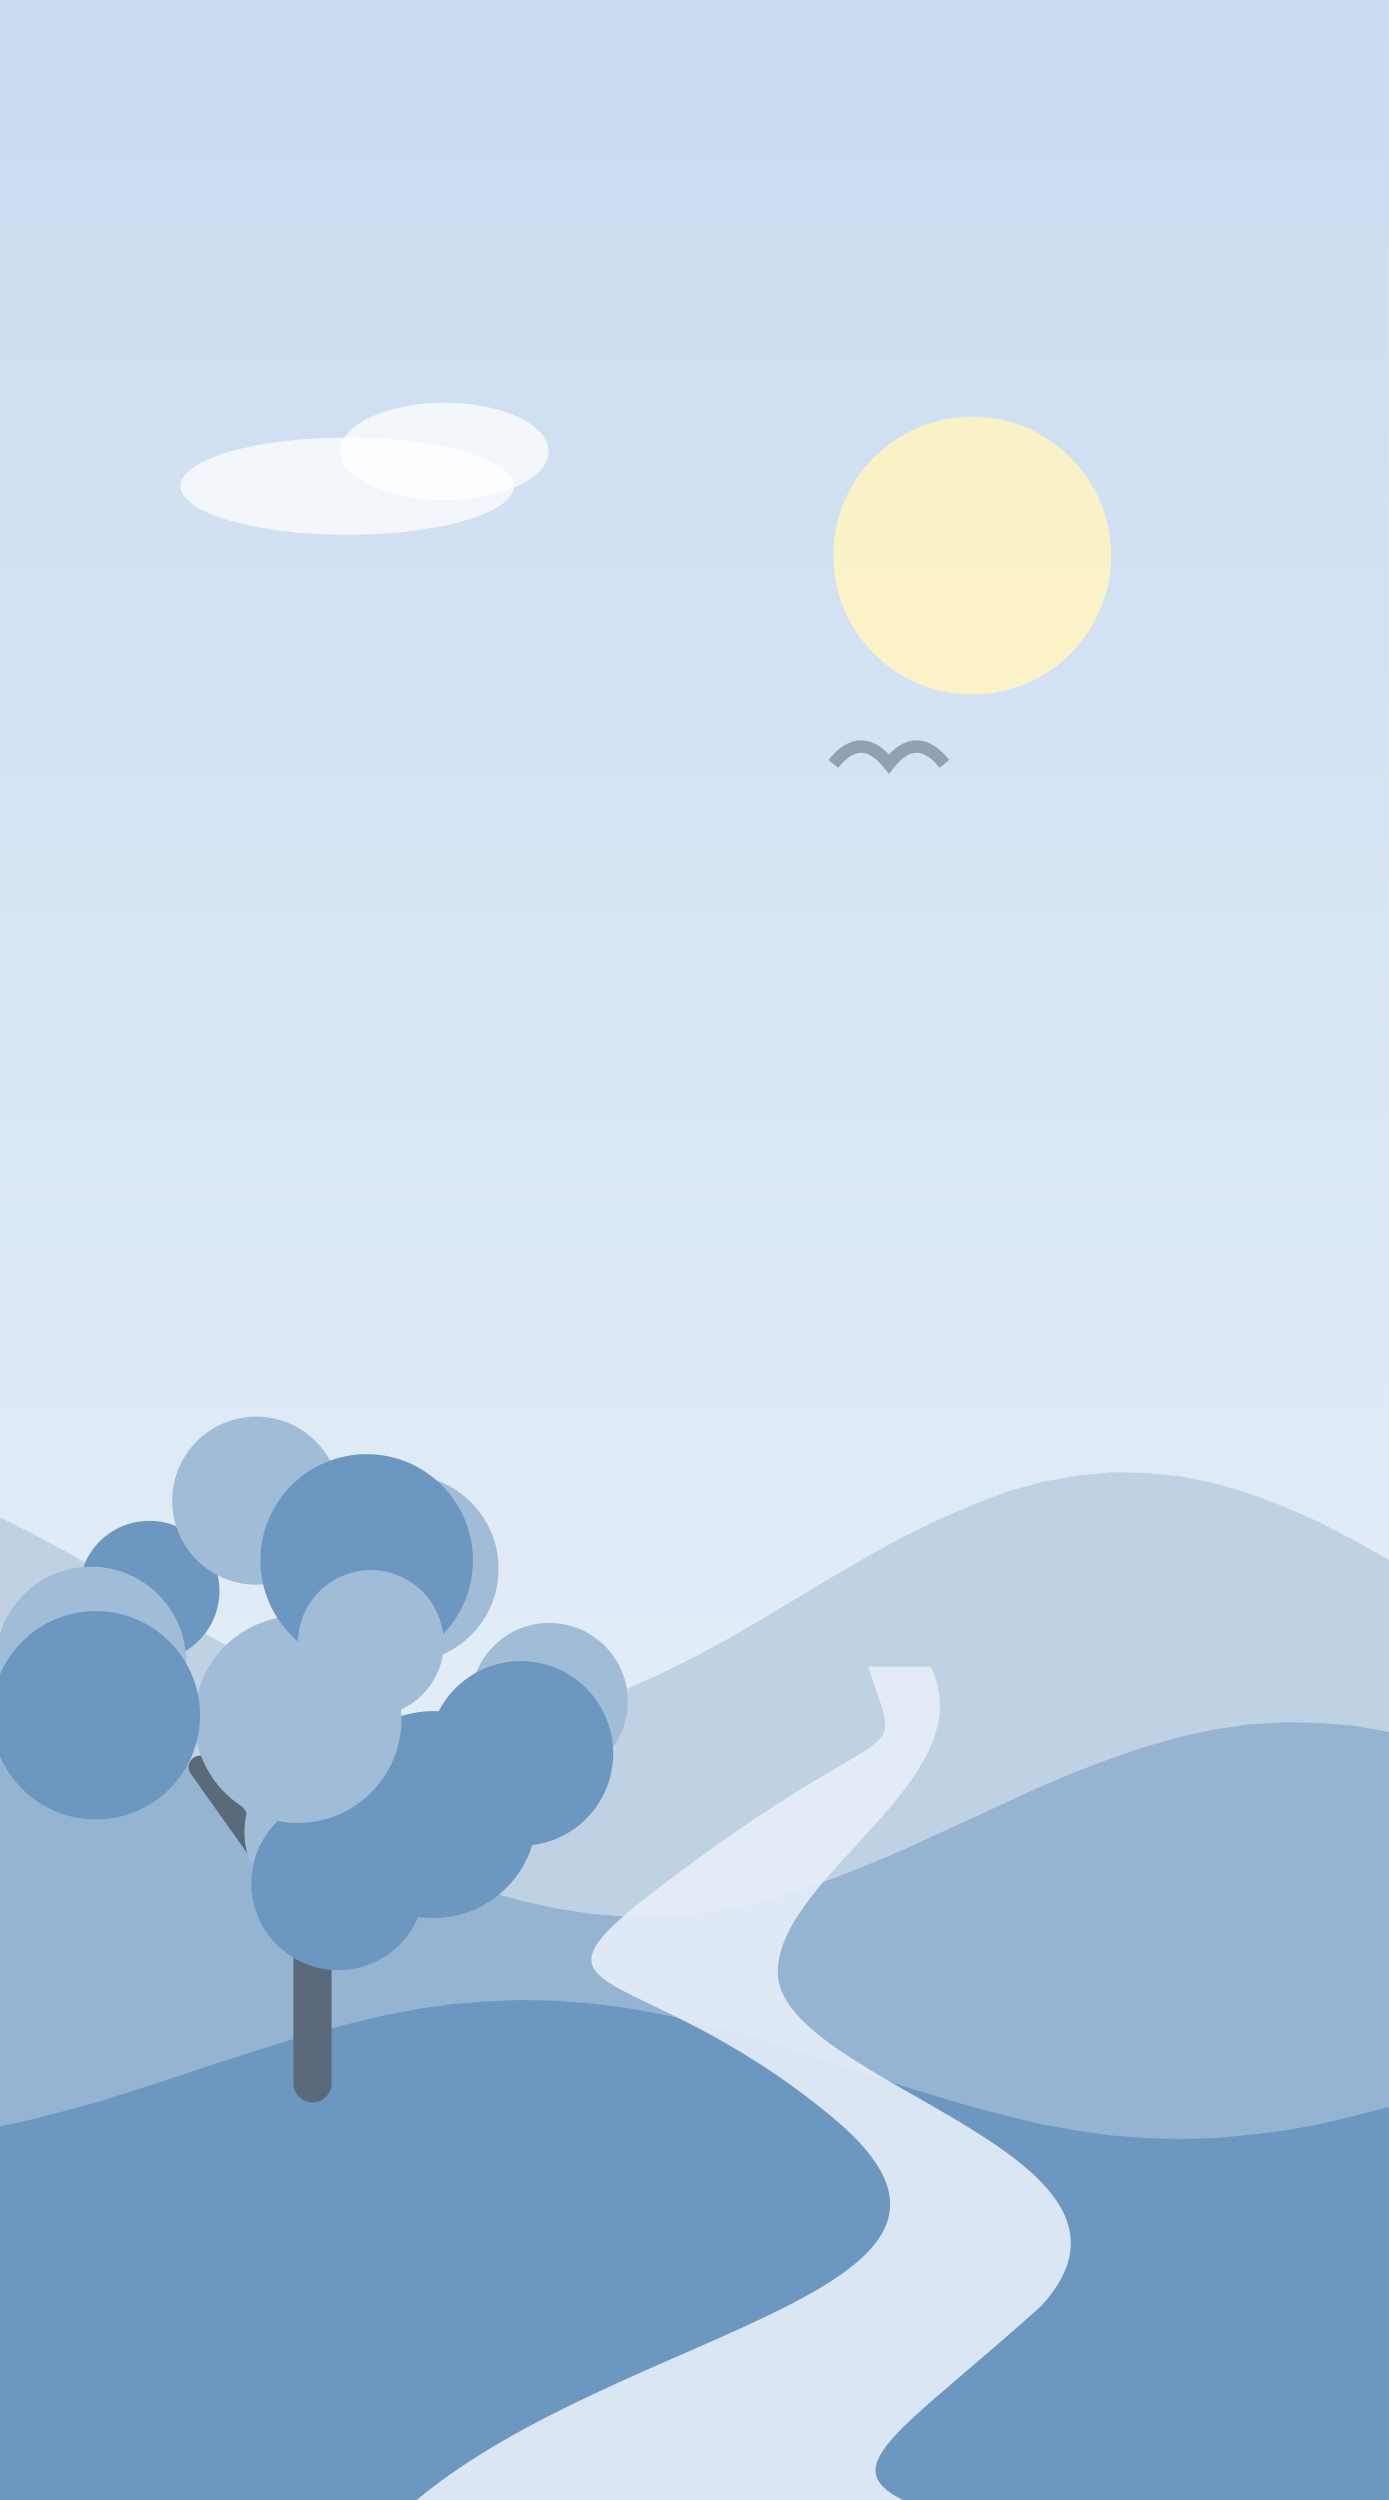
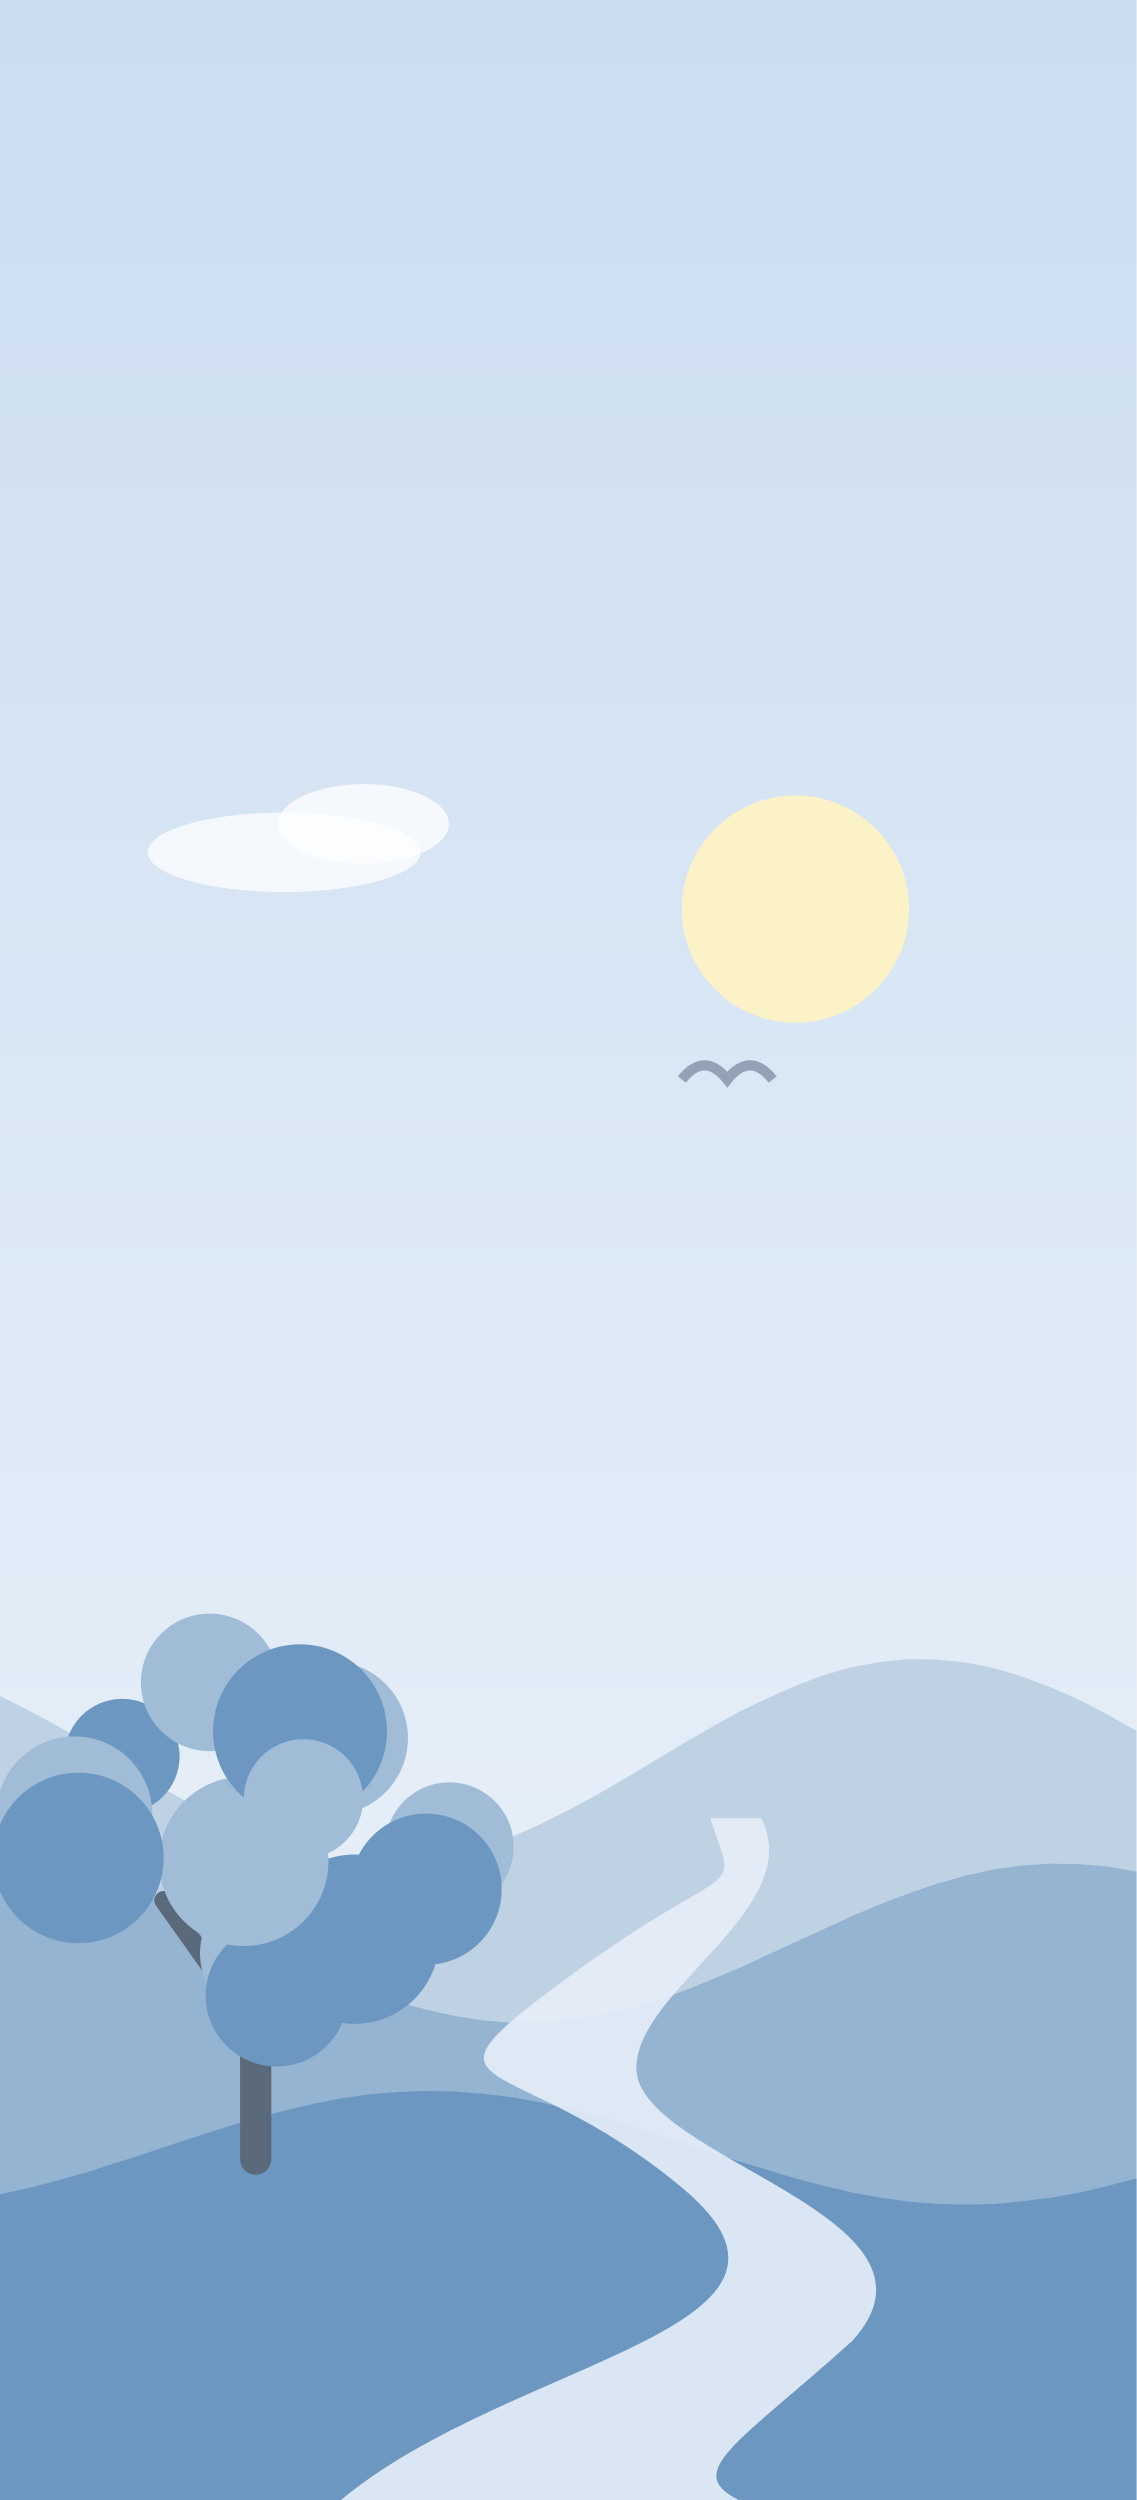
- <svg xmlns="http://www.w3.org/2000/svg" viewBox="0 0 200 360" preserveAspectRatio="xMidYMax slice">
+ <svg xmlns="http://www.w3.org/2000/svg" viewBox="0 -80 200 440" preserveAspectRatio="xMidYMax slice">
  <defs>
    <linearGradient id="g25" x1="0" y1="0" x2="0" y2="1">
      <stop offset="0" stop-color="#c9dcf0" />
      <stop offset="1" stop-color="#eef4fb" />
    </linearGradient>
  </defs>
-   <rect width="200" height="360" fill="url(#g25)" />
+   <rect y="-100" width="200" height="460" fill="url(#g25)" />
  <circle cx="140" cy="80" r="20" fill="#fff4c2" opacity="0.9" />
  <ellipse cx="50" cy="70" rx="24" ry="7" fill="#fff" opacity="0.75" />
  <ellipse cx="64" cy="65" rx="15" ry="7" fill="#fff" opacity="0.75" />
  <path d="M-5 360 L-5 230 L-5 216.4 L0 218.5 L5 221.0 L10 223.7 L15 226.6 L20 229.6 L25 232.6 L30 235.5 L35 238.3 L40 240.8 L45 243.0 L50 244.9 L55 246.4 L60 247.4 L65 247.9 L70 248.0 L75 247.5 L80 246.5 L85 245.1 L90 243.3 L95 241.1 L100 238.6 L105 235.9 L110 233.0 L115 230.0 L120 227.0 L125 224.1 L130 221.3 L135 218.9 L140 216.7 L145 214.8 L150 213.4 L155 212.5 L160 212.0 L165 212.1 L170 212.6 L175 213.6 L180 215.1 L185 217.0 L190 219.2 L195 221.8 L200 224.6 L205 227.5 L205 360Z" fill="#bfd2e4" opacity="1" />
  <path d="M-5 360 L-5 262 L-5 248.1 L0 248.0 L5 248.4 L10 249.1 L15 250.1 L20 251.5 L25 253.2 L30 255.2 L35 257.3 L40 259.5 L45 261.9 L50 264.2 L55 266.4 L60 268.6 L65 270.5 L70 272.3 L75 273.7 L80 274.8 L85 275.6 L90 276.0 L95 275.9 L100 275.6 L105 274.8 L110 273.7 L115 272.2 L120 270.5 L125 268.5 L130 266.4 L135 264.1 L140 261.8 L145 259.5 L150 257.2 L155 255.1 L160 253.2 L165 251.5 L170 250.1 L175 249.0 L180 248.3 L185 248.0 L190 248.1 L195 248.5 L200 249.4 L205 250.5 L205 360Z" fill="#95b4d2" opacity="1" />
  <path d="M-5 360 L-5 298 L-5 307.0 L0 306.2 L5 305.1 L10 303.8 L15 302.4 L20 300.8 L25 299.2 L30 297.5 L35 295.9 L40 294.3 L45 292.8 L50 291.5 L55 290.3 L60 289.3 L65 288.6 L70 288.2 L75 288.0 L80 288.1 L85 288.5 L90 289.1 L95 290.0 L100 291.1 L105 292.4 L110 293.8 L115 295.4 L120 297.0 L125 298.7 L130 300.4 L135 301.9 L140 303.4 L145 304.7 L150 305.9 L155 306.8 L160 307.5 L165 307.9 L170 308.0 L175 307.9 L180 307.4 L185 306.8 L190 305.9 L195 304.7 L200 303.4 L205 301.9 L205 360Z" fill="#6b97c1" opacity="1" />
  <path d="M60 360 C90 335 150 330 120 305 S70 290 100 268 S130 255 125 240 L134 240 C142 256 112 270 112 284 C112 300 170 310 150 332 C130 350 120 355 130 360Z" fill="#e7eef8" opacity=".9" />
  <path d="M45 300 L45 272.17" stroke="#5a6a7a" stroke-width="5.5" stroke-linecap="round" />
  <path d="M45 277.23 L28.808 254.46" transform="translate(0,0)" stroke="#5a6a7a" stroke-width="3.3" stroke-linecap="round" fill="none" />
  <path d="M45 277.23 L61.192 255.472" stroke="#5a6a7a" stroke-width="3.3" stroke-linecap="round" />
  <circle cx="47.1" cy="263.8" r="11.9" fill="#a0bcd7" />
  <circle cx="21.5" cy="229.1" r="10.1" fill="#6b97c1" />
  <circle cx="79.1" cy="245.0" r="11.3" fill="#a0bcd7" />
  <circle cx="48.7" cy="271.2" r="12.5" fill="#6b97c1" />
  <circle cx="58.3" cy="225.9" r="13.5" fill="#a0bcd7" />
  <circle cx="62.4" cy="261.3" r="14.9" fill="#6b97c1" />
  <circle cx="13.1" cy="239.3" r="13.7" fill="#a0bcd7" />
  <circle cx="75.0" cy="252.5" r="13.3" fill="#6b97c1" />
  <circle cx="42.9" cy="247.6" r="14.9" fill="#a0bcd7" />
  <circle cx="13.8" cy="247.0" r="15.0" fill="#6b97c1" />
  <circle cx="36.9" cy="216.1" r="12.1" fill="#a0bcd7" />
  <circle cx="52.8" cy="224.7" r="15.3" fill="#6b97c1" />
  <circle cx="53.4" cy="236.6" r="10.5" fill="#a0bcd7" />
  <path d="M120 110 q4 -5 8 0 q4 -5 8 0" stroke="#64748b" stroke-width="1.8" fill="none" opacity=".6" />
</svg>
